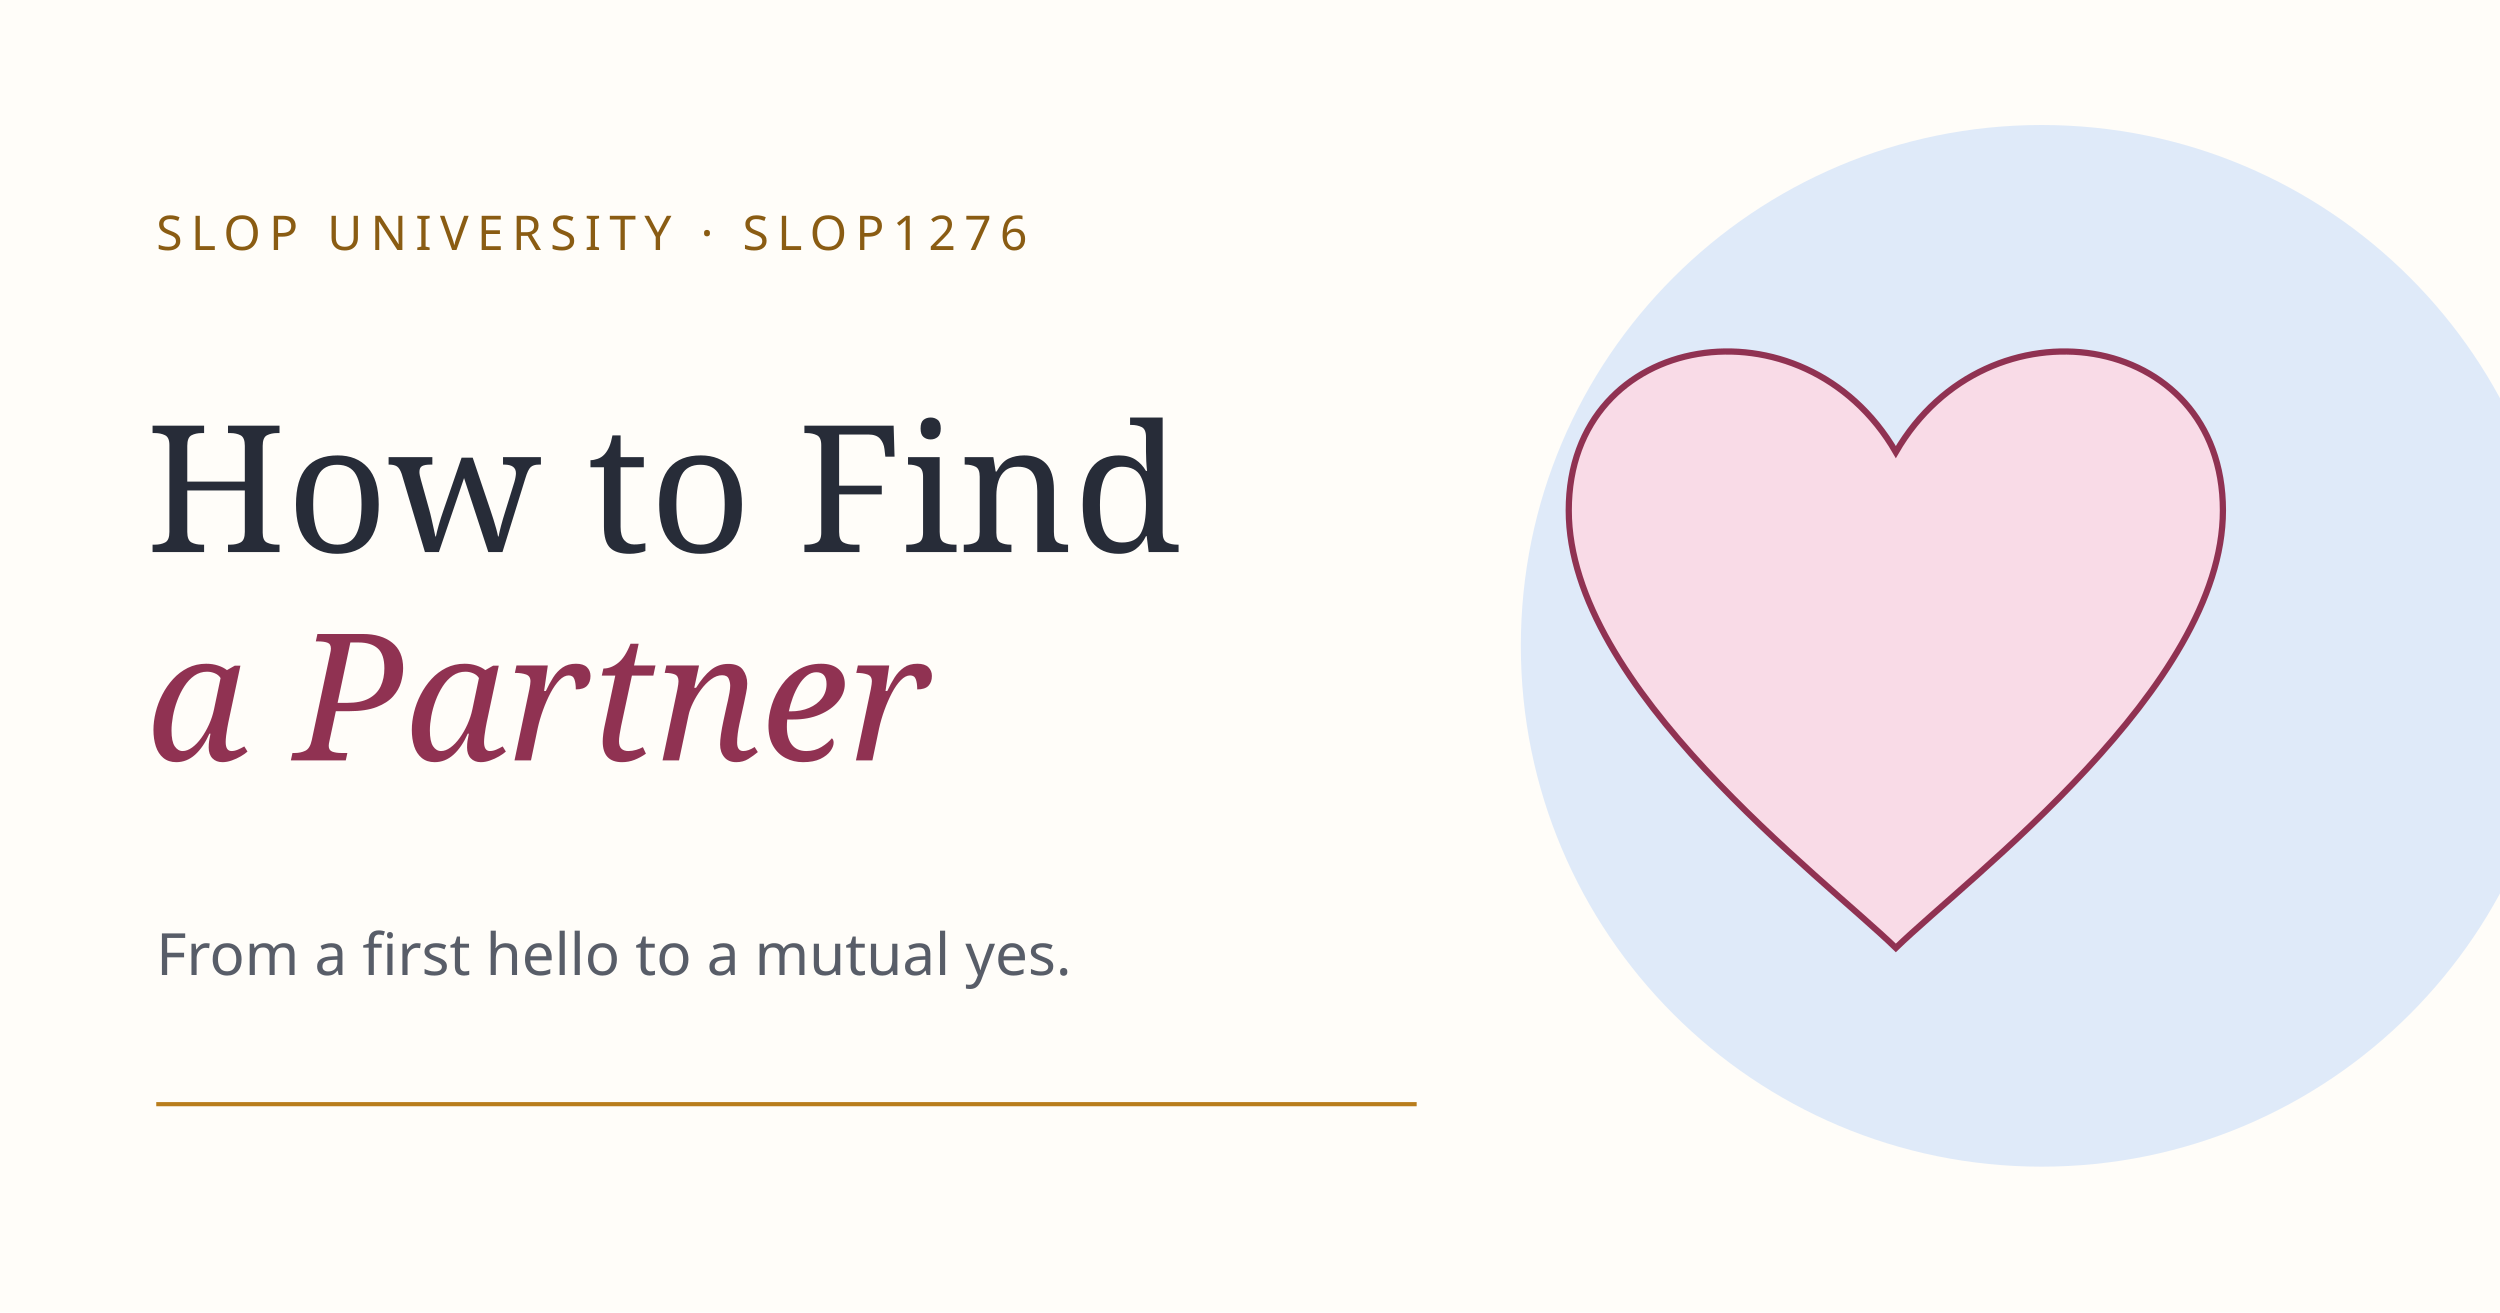
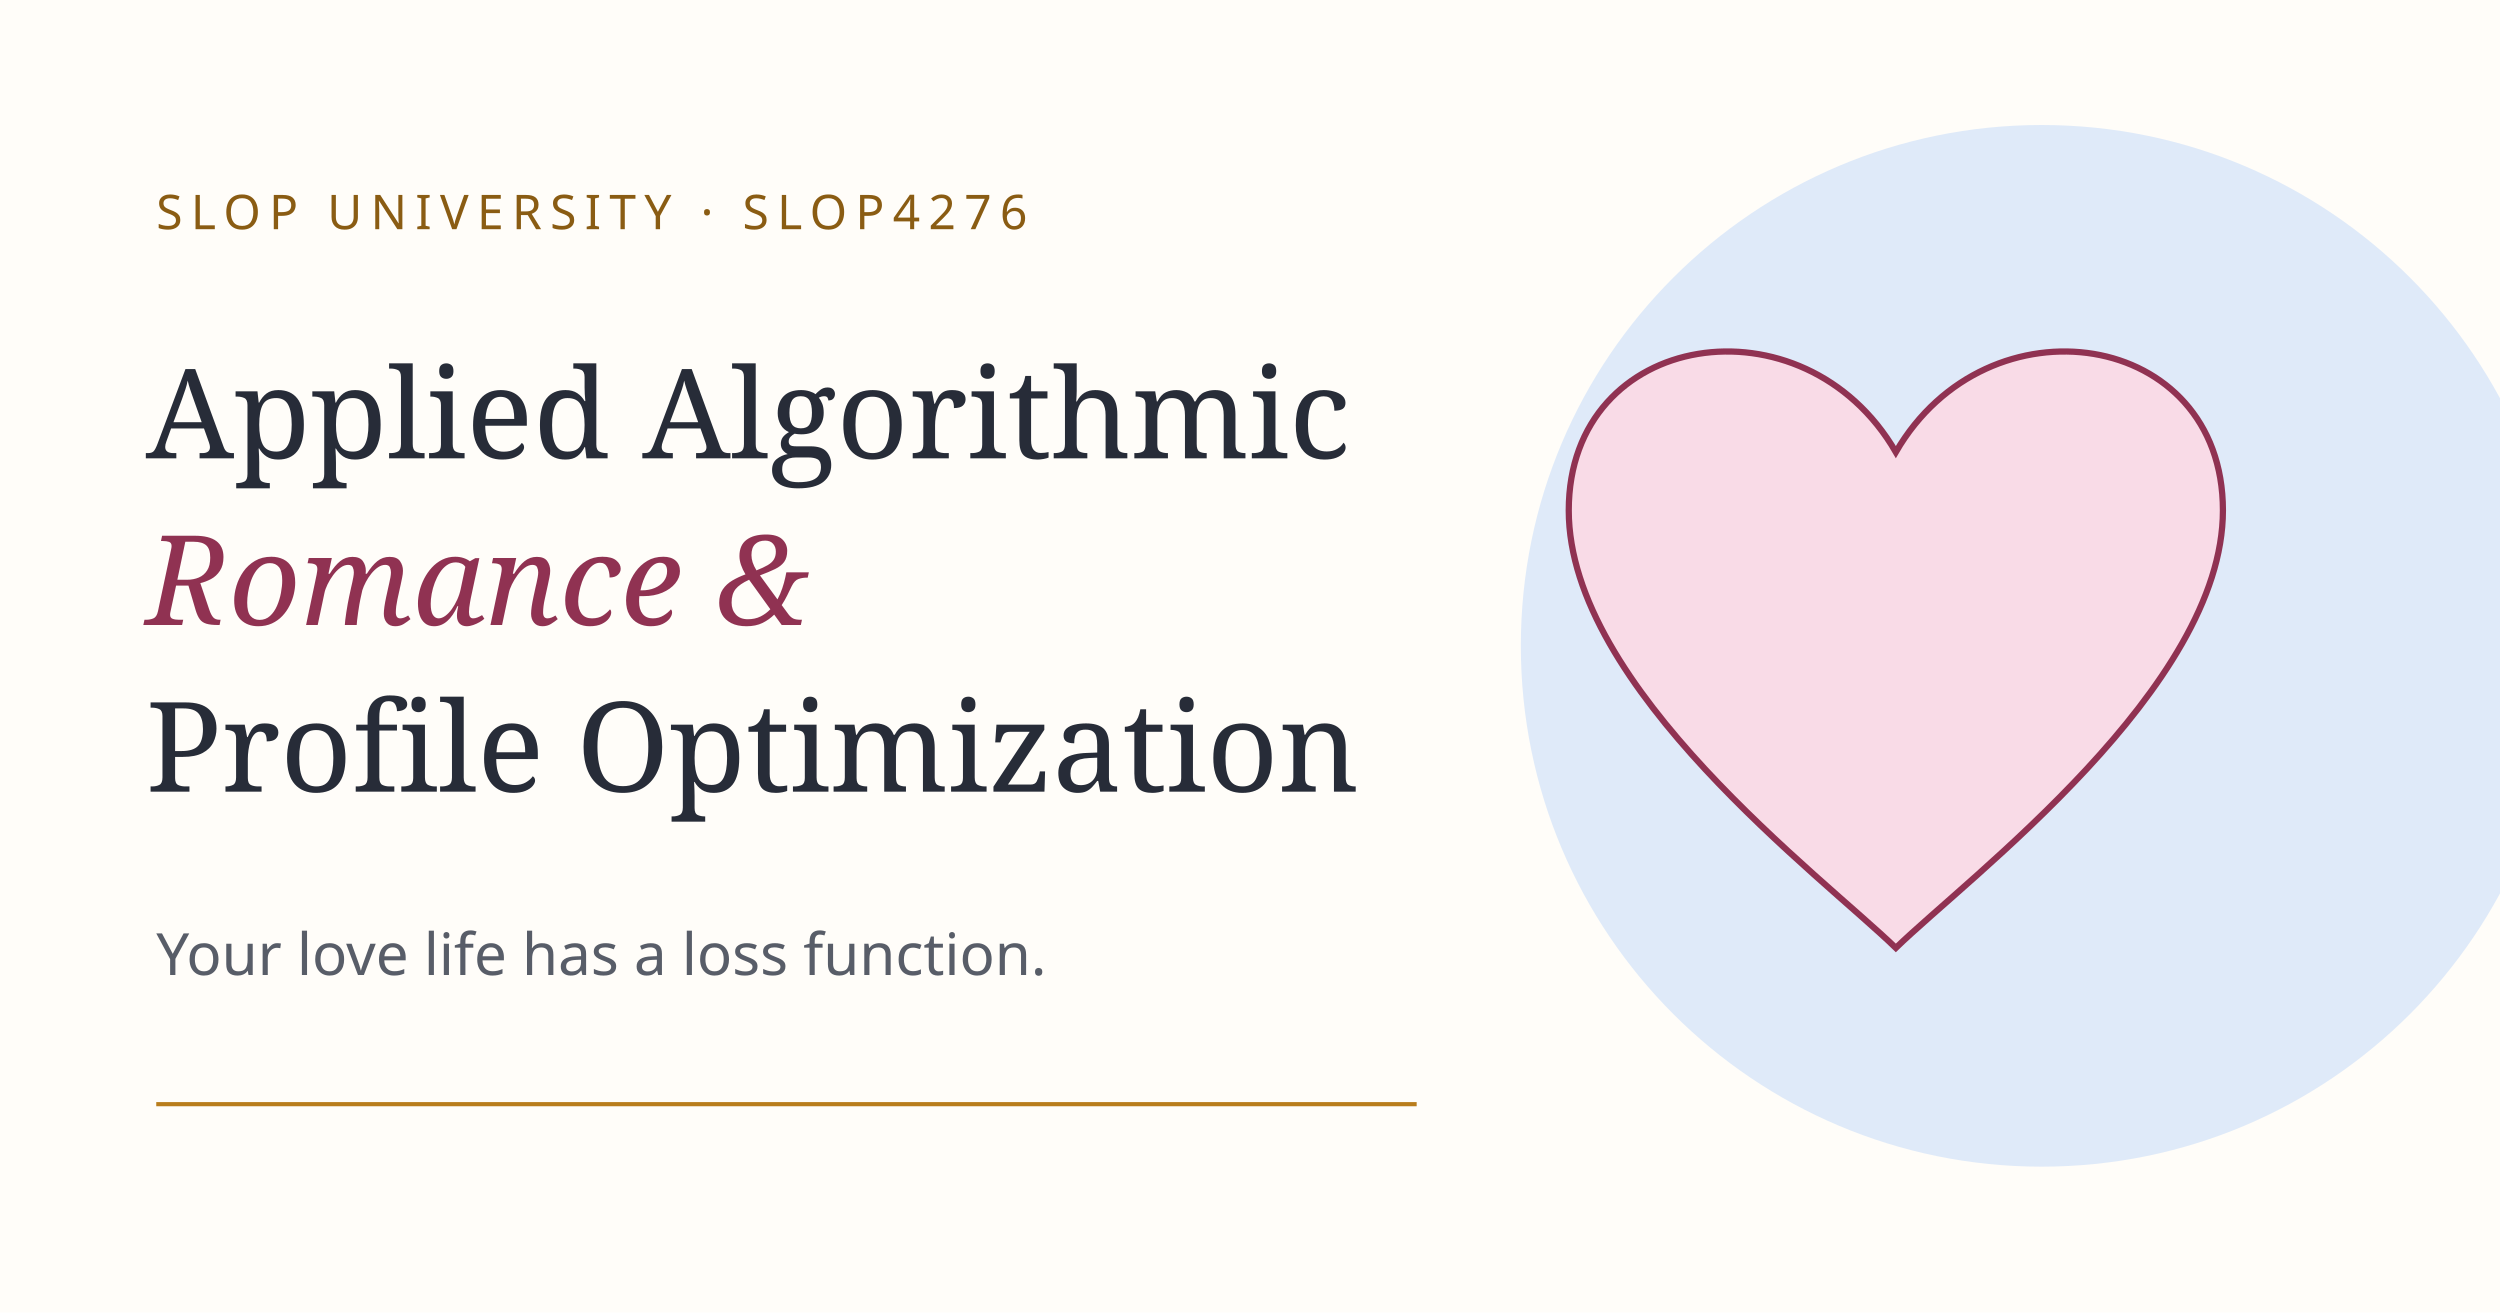
<svg xmlns="http://www.w3.org/2000/svg" width="1200" height="630" viewBox="0 0 1200 630">
  <rect width="1200" height="630" fill="#fffdf9" />
  <circle cx="980" cy="310" r="250" fill="#dfeaf9" />
  <path d="M910 455C875 421 753 330 753 245C753 158 866 141 910 217C954 141 1067 158 1067 245C1067 330 945 421 910 455Z" fill="#f9dbe7" stroke="#903252" stroke-width="3" />
-   <text x="75" y="120" fill="#8a5c13" font-family="sans-serif" font-size="23" letter-spacing="4">SLOP UNIVERSITY · SLOP1276</text>
-   <text x="70" y="265" fill="#272c38" font-family="Georgia,serif" font-size="85">How to Find</text>
-   <text x="70" y="365" fill="#903252" font-family="Georgia,serif" font-size="85" font-style="italic">a Partner</text>
-   <text x="75" y="468" fill="#585d68" font-family="sans-serif" font-size="28">From a first hello to a mutual yes.</text>
+   <text x="75" y="110" fill="#8a5c13" font-family="sans-serif" font-size="23" letter-spacing="4">SLOP UNIVERSITY · SLOP4276</text>
+   <text x="70" y="220" fill="#272c38" font-family="Georgia,serif" font-size="60">Applied Algorithmic</text>
+   <text x="70" y="300" fill="#903252" font-family="Georgia,serif" font-size="60" font-style="italic">Romance &amp;</text>
+   <text x="70" y="380" fill="#272c38" font-family="Georgia,serif" font-size="60">Profile Optimization</text>
+   <text x="75" y="468" fill="#585d68" font-family="sans-serif" font-size="28">Your love life has a loss function.</text>
  <path d="M75 530H680" stroke="#b97d1c" stroke-width="2" />
</svg>
